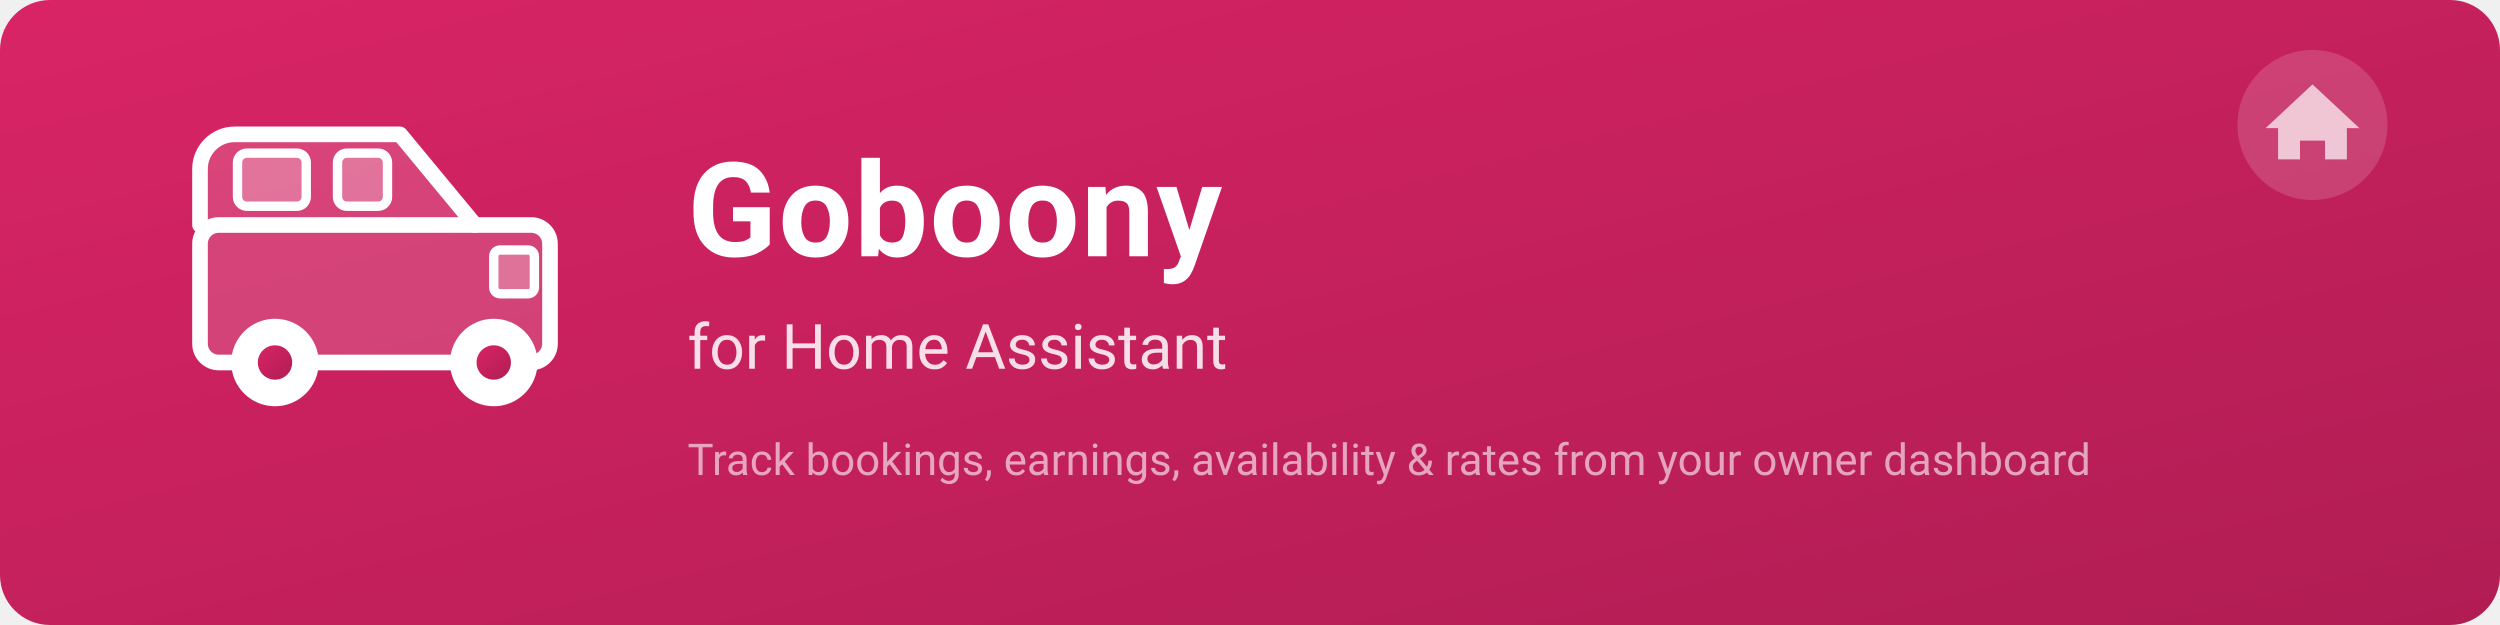
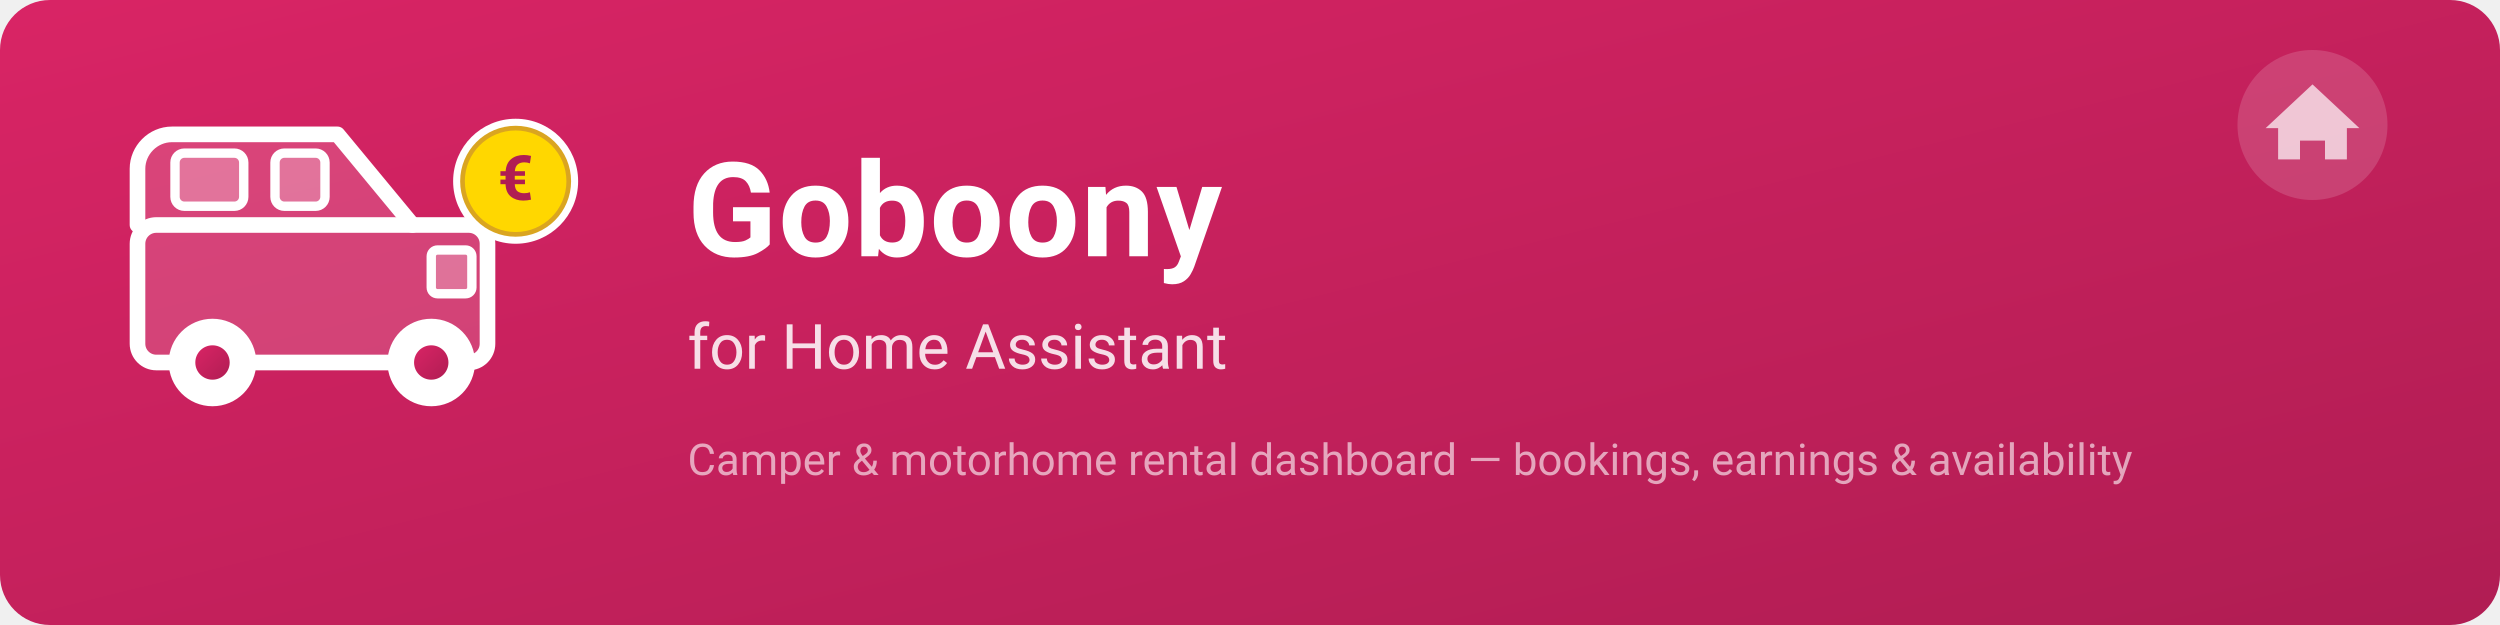
<svg xmlns="http://www.w3.org/2000/svg" viewBox="0 0 800 200" width="800" height="200">
  <defs>
    <linearGradient id="bg" x1="0%" y1="0%" x2="100%" y2="100%">
      <stop offset="0%" style="stop-color:#d92465;stop-opacity:1" />
      <stop offset="100%" style="stop-color:#b01d53;stop-opacity:1" />
    </linearGradient>
  </defs>
  <rect width="800" height="200" rx="16" fill="url(#bg)" />
-   <g transform="translate(120,88)" fill="none" stroke="#fff" stroke-width="5" stroke-linecap="round" stroke-linejoin="round">
+   <g transform="translate(100,88)" fill="none" stroke="#fff" stroke-width="5" stroke-linecap="round" stroke-linejoin="round">
    <rect x="-56" y="-16" width="112" height="44" rx="6" fill="rgba(255,255,255,0.15)" stroke="#fff" />
    <path d="M-56,-16 L-56,-34 C-56,-40 -51,-45 -45,-45 L8,-45 L32,-16" fill="rgba(255,255,255,0.15)" stroke="#fff" />
    <rect x="-44" y="-39" width="22" height="17" rx="3" fill="rgba(255,255,255,0.25)" stroke="#fff" stroke-width="3" />
    <rect x="-12" y="-39" width="16" height="17" rx="3" fill="rgba(255,255,255,0.25)" stroke="#fff" stroke-width="3" />
    <rect x="38" y="-8" width="13" height="14" rx="2" fill="rgba(255,255,255,0.25)" stroke="#fff" stroke-width="3" />
    <circle cx="-32" cy="28" r="13" fill="#fff" stroke="#fff" stroke-width="2" />
    <circle cx="-32" cy="28" r="5.5" fill="url(#bg)" stroke="none" />
    <circle cx="38" cy="28" r="13" fill="#fff" stroke="#fff" stroke-width="2" />
    <circle cx="38" cy="28" r="5.5" fill="url(#bg)" stroke="none" />
  </g>
+   <g transform="translate(165,58)">
+     <circle cx="0" cy="0" r="20" fill="#fff" stroke="none" />
+     <circle cx="0" cy="0" r="17" fill="#FFD700" stroke="#DAA520" stroke-width="1.5" />
+     <text x="0" y="6" font-family="system-ui, -apple-system, 'Segoe UI', Roboto, sans-serif" font-size="20" font-weight="700" fill="#b01d53" text-anchor="middle">€</text>
+   </g>
  <text x="220" y="82" font-family="system-ui, -apple-system, 'Segoe UI', Roboto, sans-serif" font-size="42" font-weight="700" fill="#fff" letter-spacing="0.5">Goboony</text>
  <text x="220" y="118" font-family="system-ui, -apple-system, 'Segoe UI', Roboto, sans-serif" font-size="20" font-weight="400" fill="rgba(255,255,255,0.85)">for Home Assistant</text>
-   <text x="220" y="152" font-family="system-ui, -apple-system, 'Segoe UI', Roboto, sans-serif" font-size="14" font-weight="400" fill="rgba(255,255,255,0.6)">Track bookings, earnings, availability &amp; rates from your owner dashboard</text>
+   <text x="220" y="152" font-family="system-ui, -apple-system, 'Segoe UI', Roboto, sans-serif" font-size="14" font-weight="400" fill="rgba(255,255,255,0.6)">Camper &amp; motorhome rental dashboard — bookings, earnings &amp; availability</text>
  <g transform="translate(740,40)">
    <circle cx="0" cy="0" r="24" fill="rgba(255,255,255,0.15)" />
    <path d="M0,-13 L-15,1 L-11,1 L-11,11 L-4,11 L-4,5 L4,5 L4,11 L11,11 L11,1 L15,1 Z" fill="rgba(255,255,255,0.7)" stroke="none" />
  </g>
</svg>
